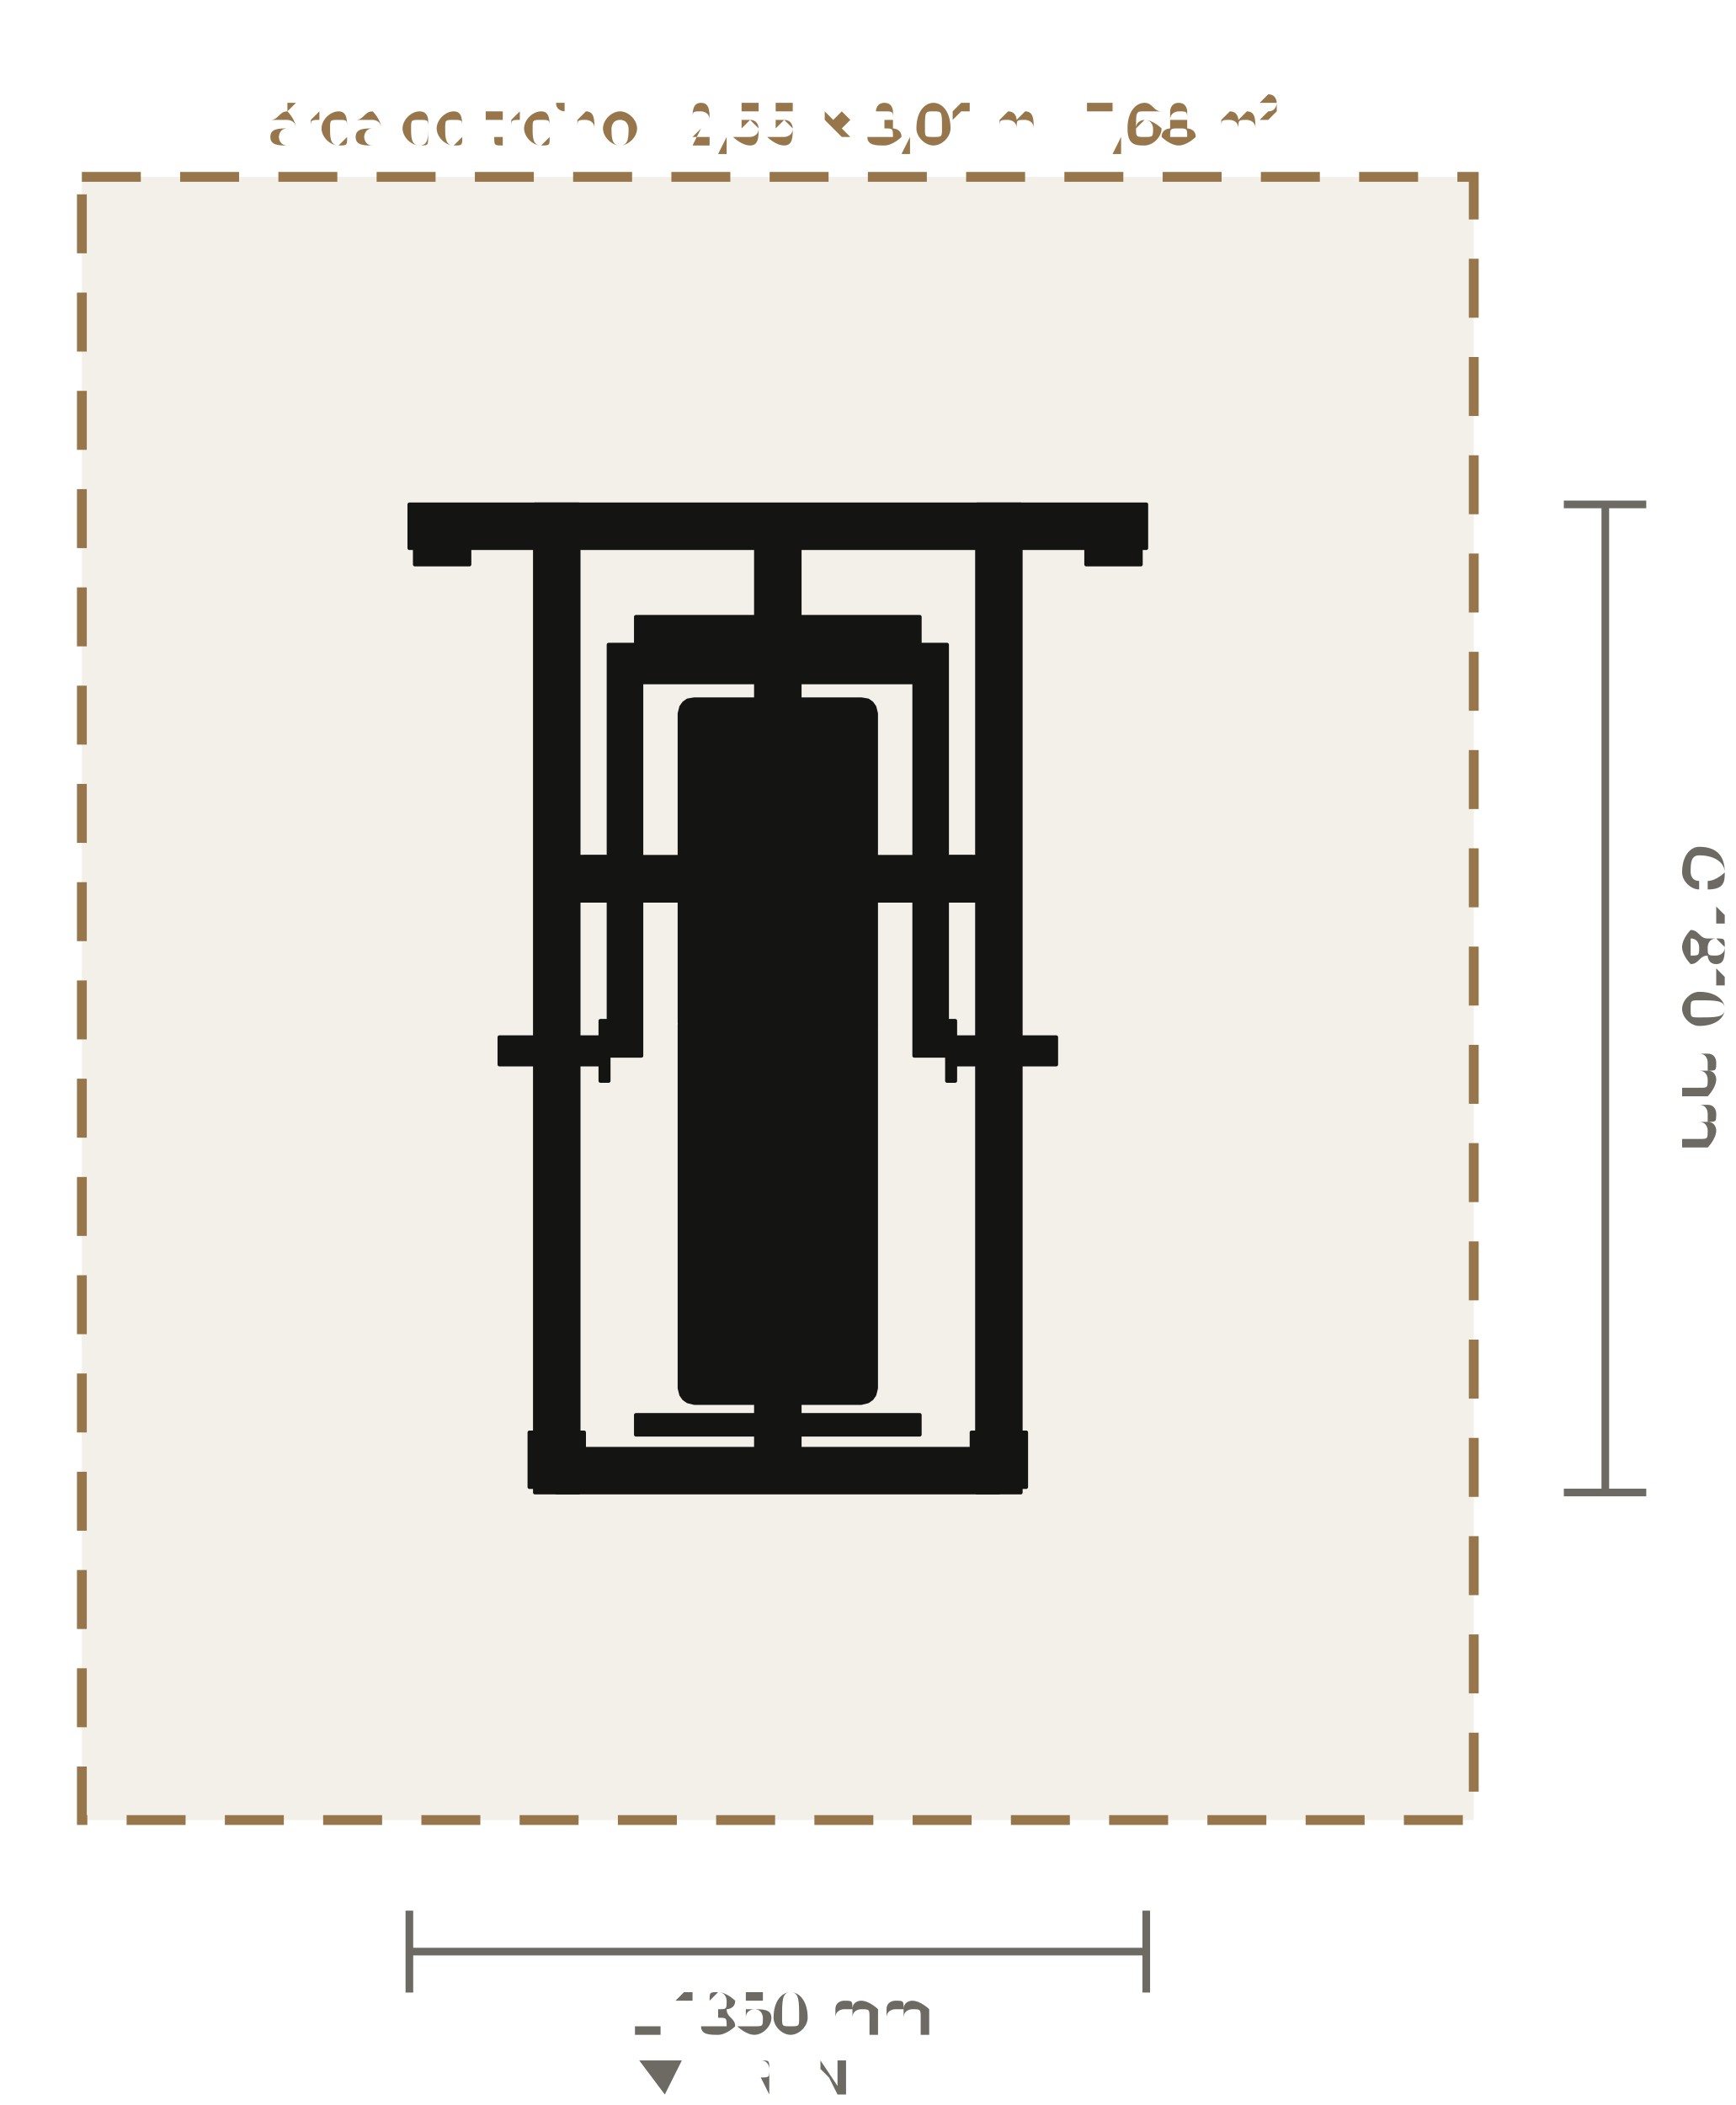
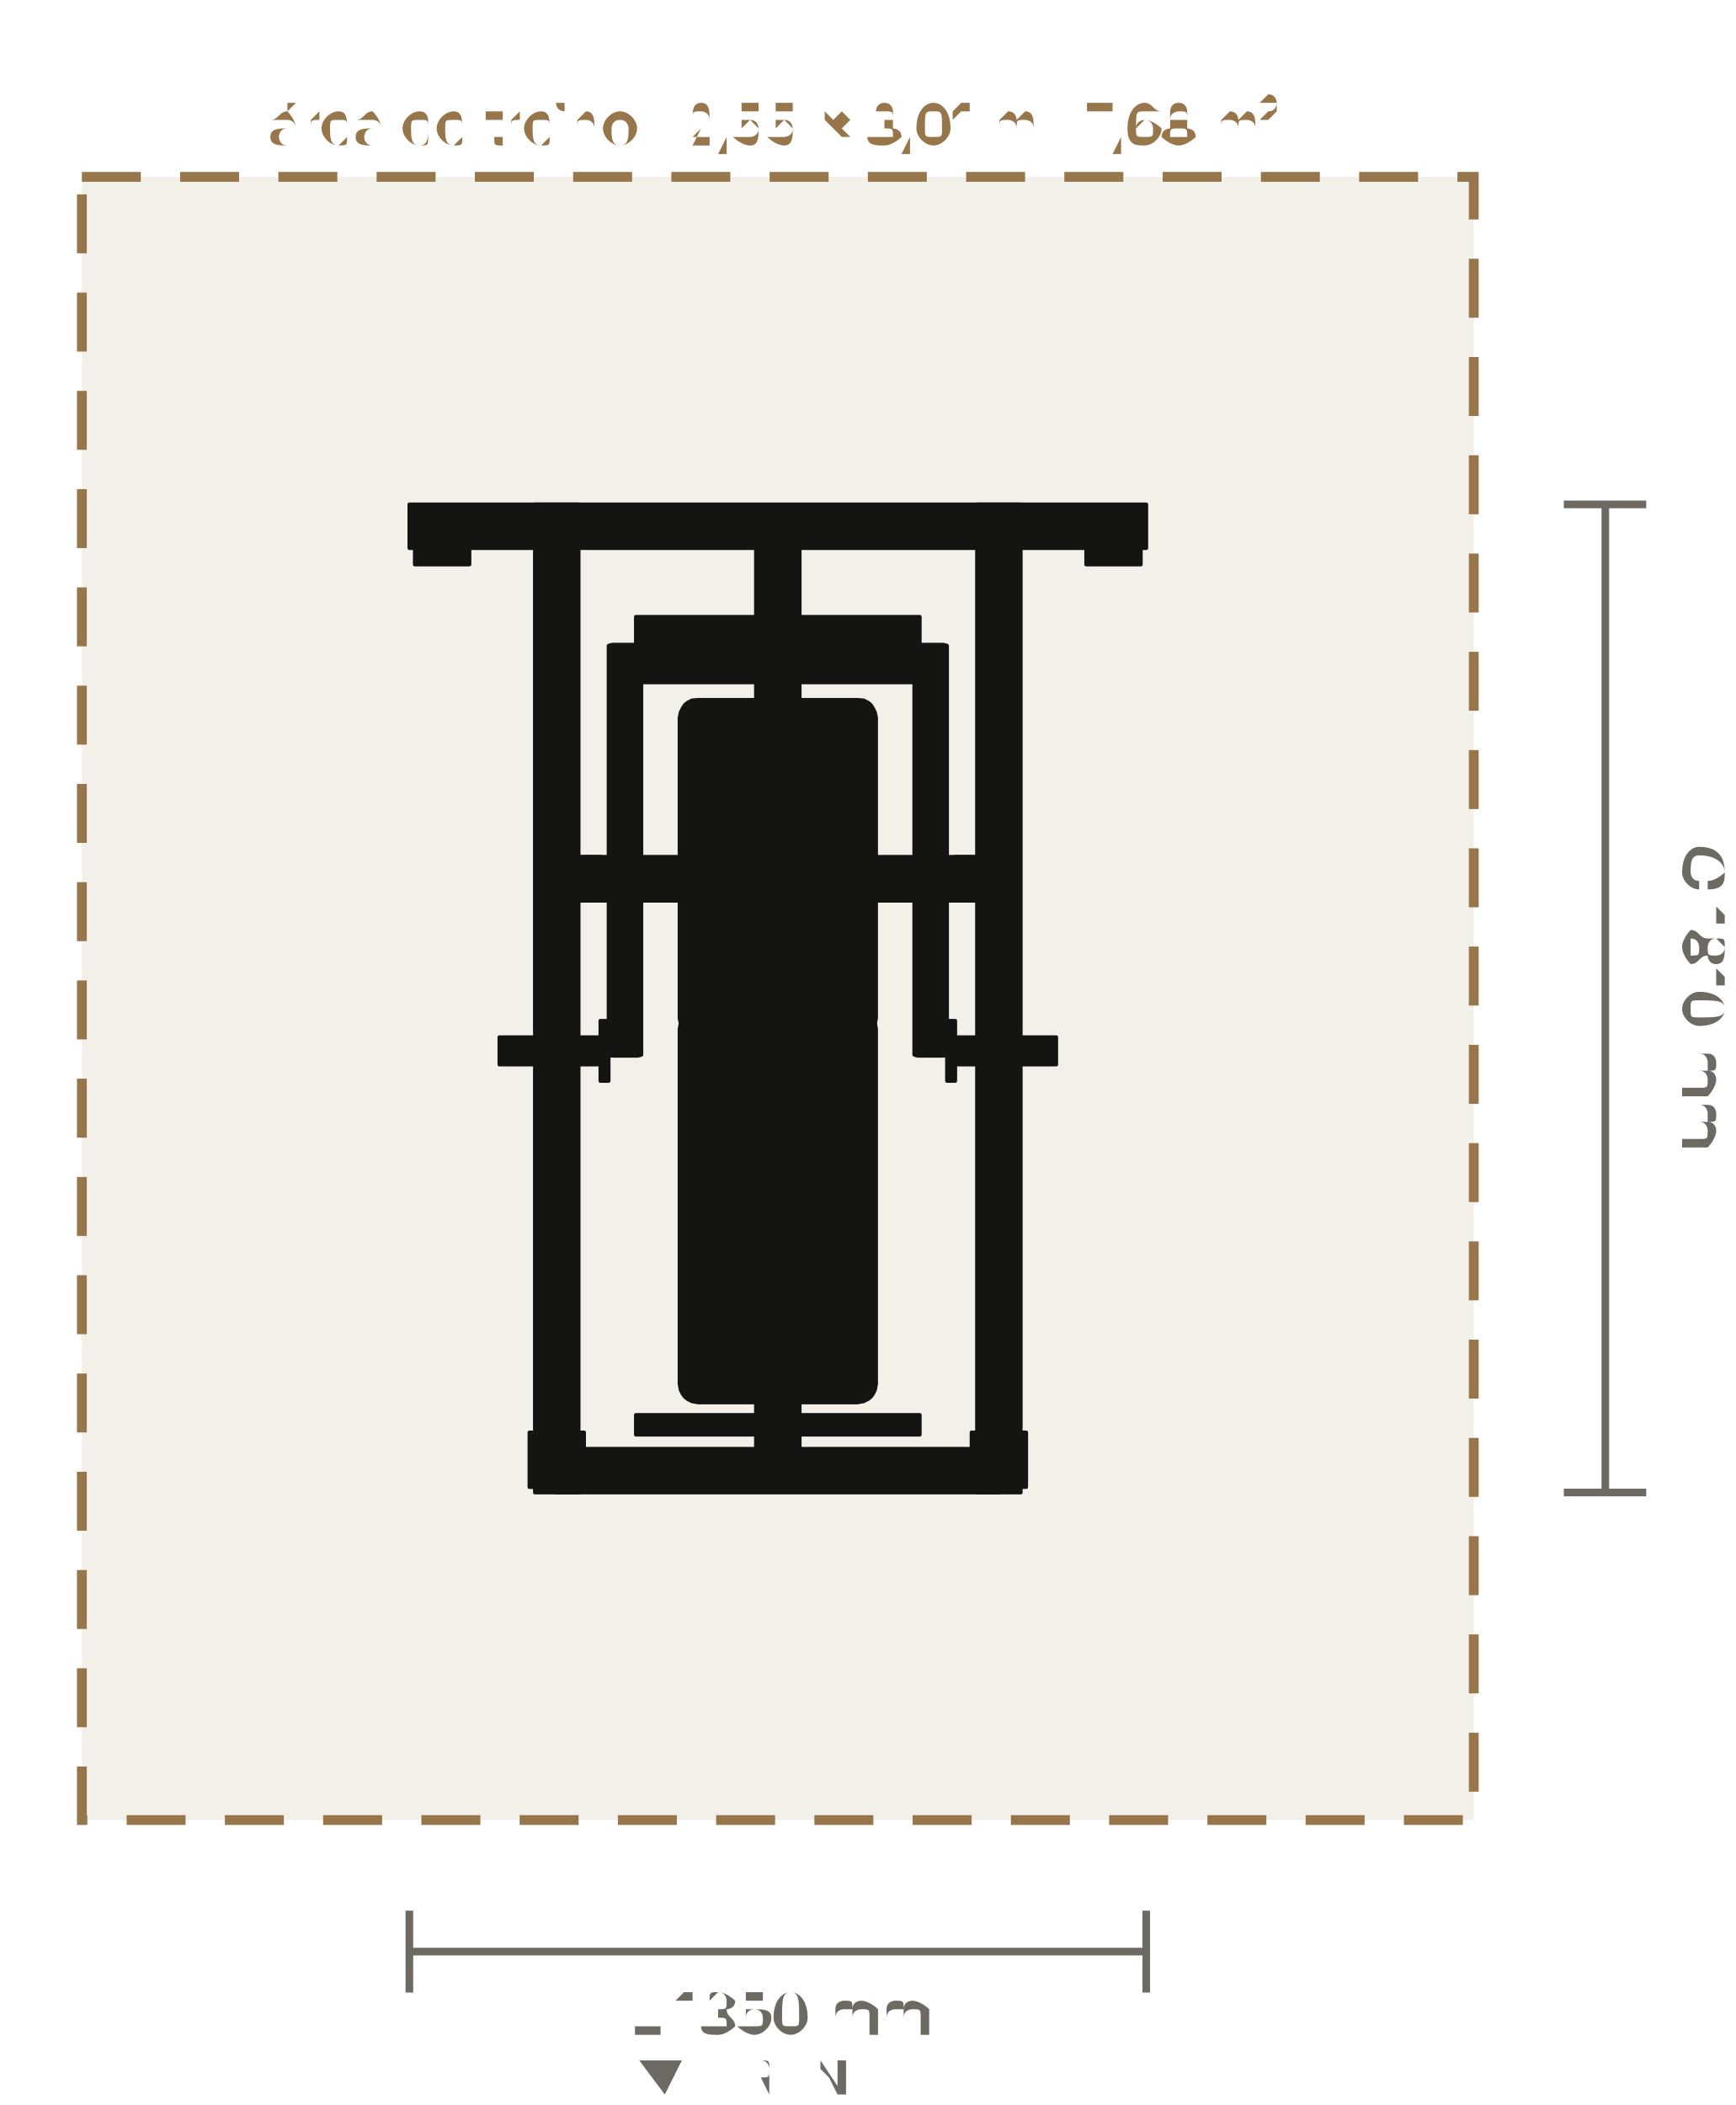
<svg xmlns="http://www.w3.org/2000/svg" viewBox="-1.425 -1.829 3.18 3.856" role="img" aria-label="Planta do Mesa Flexora de Peso Livre (LD-A021): 1350 × 1810 mm, com 60 cm de área de treino em volta" data-equipment="LD-A021" data-unit="m">
  <rect class="eq-zone" x="-1.275" y="-1.505" width="2.55" height="3.01" style="fill:#96764a;fill-opacity:.12;stroke:#96764a;stroke-width:0.018;stroke-dasharray:0.108 0.072" />
  <text class="eq-zone-label" x="0" y="-1.559" style="font-family:Barlow,Inter,Arial,sans-serif;font-size:0.103px;fill:#96764a;text-anchor:middle">área de treino · 2,55 × 3,01 m · 7,68 m²</text>
  <g class="eq-parts">
    <polygon class="eq-part" points="-0.445,-0.905 -0.365,-0.905 -0.365,0.905 -0.445,0.905" style="fill:#141413;stroke:#141413;stroke-width:0.007;stroke-linejoin:round" />
    <polygon class="eq-part" points="-0.665,-0.895 -0.565,-0.895 -0.565,-0.795 -0.665,-0.795" style="fill:#141413;stroke:#141413;stroke-width:0.007;stroke-linejoin:round" />
    <polygon class="eq-part" points="-0.455,0.795 -0.355,0.795 -0.355,0.895 -0.455,0.895" style="fill:#141413;stroke:#141413;stroke-width:0.007;stroke-linejoin:round" />
    <polygon class="eq-part" points="0.365,-0.905 0.445,-0.905 0.445,0.905 0.365,0.905" style="fill:#141413;stroke:#141413;stroke-width:0.007;stroke-linejoin:round" />
    <polygon class="eq-part" points="0.565,-0.895 0.665,-0.895 0.665,-0.795 0.565,-0.795" style="fill:#141413;stroke:#141413;stroke-width:0.007;stroke-linejoin:round" />
    <polygon class="eq-part" points="0.355,0.795 0.455,0.795 0.455,0.895 0.355,0.895" style="fill:#141413;stroke:#141413;stroke-width:0.007;stroke-linejoin:round" />
    <polygon class="eq-part" points="-0.675,-0.905 0.675,-0.905 0.675,-0.825 -0.675,-0.825" style="fill:#141413;stroke:#141413;stroke-width:0.007;stroke-linejoin:round" />
    <polygon class="eq-part" points="-0.405,0.825 0.405,0.825 0.405,0.905 -0.405,0.905" style="fill:#141413;stroke:#141413;stroke-width:0.007;stroke-linejoin:round" />
    <polygon class="eq-part" points="-0.04,-0.865 0.04,-0.865 0.04,0.865 -0.04,0.865" style="fill:#141413;stroke:#141413;stroke-width:0.007;stroke-linejoin:round" />
-     <polygon class="eq-part" points="-0.18,0.048 -0.177,0.036 -0.172,0.029 -0.165,0.024 -0.153,0.021 0.153,0.021 0.165,0.024 0.172,0.029 0.177,0.036 0.18,0.048 0.18,0.714 0.177,0.726 0.172,0.733 0.165,0.738 0.153,0.741 -0.153,0.741 -0.165,0.738 -0.172,0.733 -0.177,0.726 -0.18,0.714" style="fill:#141413;stroke:#141413;stroke-width:0.007;stroke-linejoin:round" />
-     <polygon class="eq-part" points="-0.18,-0.522 -0.177,-0.534 -0.172,-0.541 -0.165,-0.546 -0.153,-0.548 0.153,-0.548 0.165,-0.546 0.172,-0.541 0.177,-0.534 0.18,-0.522 0.18,0.044 0.177,0.056 0.172,0.063 0.165,0.068 0.153,0.07 -0.153,0.07 -0.165,0.068 -0.172,0.063 -0.177,0.056 -0.18,0.044" style="fill:#141413;stroke:#141413;stroke-width:0.007;stroke-linejoin:round" />
+     <polygon class="eq-part" points="-0.18,0.056 -0.178,0.045 -0.174,0.037 -0.17,0.032 -0.165,0.028 -0.157,0.024 -0.146,0.022 0.146,0.022 0.157,0.024 0.165,0.028 0.17,0.032 0.174,0.037 0.178,0.045 0.18,0.056 0.18,0.706 0.178,0.717 0.174,0.725 0.17,0.73 0.165,0.734 0.157,0.738 0.146,0.74 -0.146,0.74 -0.157,0.738 -0.165,0.734 -0.17,0.73 -0.174,0.725 -0.178,0.717 -0.18,0.706" style="fill:#141413;stroke:#141413;stroke-width:0.007;stroke-linejoin:round" />
+     <polygon class="eq-part" points="-0.18,-0.514 -0.178,-0.524 -0.174,-0.532 -0.17,-0.538 -0.165,-0.542 -0.157,-0.546 -0.146,-0.547 0.146,-0.547 0.157,-0.546 0.165,-0.542 0.17,-0.538 0.174,-0.532 0.178,-0.524 0.18,-0.514 0.18,0.036 0.178,0.046 0.174,0.054 0.17,0.06 0.165,0.064 0.157,0.068 0.146,0.07 -0.146,0.07 -0.157,0.068 -0.165,0.064 -0.17,0.06 -0.174,0.054 -0.178,0.046 -0.18,0.036" style="fill:#141413;stroke:#141413;stroke-width:0.007;stroke-linejoin:round" />
    <polygon class="eq-part" points="-0.03,-0.519 0.03,-0.519 0.03,0.681 -0.03,0.681" style="fill:#141413;stroke:#141413;stroke-width:0.007;stroke-linejoin:round" />
-     <polygon class="eq-part" points="-0.035,0.496 0.035,0.496 0.035,0.566 -0.035,0.566" style="fill:#141413;stroke:#141413;stroke-width:0.007;stroke-linejoin:round" />
-     <polygon class="eq-part" points="-0.035,-0.304 0.035,-0.304 0.035,-0.234 -0.035,-0.234" style="fill:#141413;stroke:#141413;stroke-width:0.007;stroke-linejoin:round" />
-     <polygon class="eq-part" points="-0.02,0.667 0.02,0.667 0.02,0.795 -0.02,0.795" style="fill:#141413;stroke:#141413;stroke-width:0.007;stroke-linejoin:round" />
+     <polygon class="eq-part" points="-0.035,0.508 -0.035,0.505 -0.033,0.502 -0.032,0.499 -0.029,0.498 -0.026,0.496 -0.023,0.496 0.023,0.496 0.026,0.496 0.029,0.498 0.032,0.499 0.033,0.502 0.035,0.505 0.035,0.508 0.035,0.554 0.035,0.557 0.033,0.56 0.032,0.562 0.029,0.564 0.026,0.566 0.023,0.566 -0.023,0.566 -0.026,0.566 -0.029,0.564 -0.032,0.562 -0.033,0.56 -0.035,0.557 -0.035,0.554" style="fill:#141413;stroke:#141413;stroke-width:0.007;stroke-linejoin:round" />
+     <polygon class="eq-part" points="-0.035,-0.292 -0.035,-0.295 -0.033,-0.298 -0.032,-0.3 -0.029,-0.302 -0.026,-0.304 -0.023,-0.304 0.023,-0.304 0.026,-0.304 0.029,-0.302 0.032,-0.3 0.033,-0.298 0.035,-0.295 0.035,-0.292 0.035,-0.246 0.035,-0.243 0.033,-0.24 0.032,-0.237 0.029,-0.236 0.026,-0.234 0.023,-0.234 -0.023,-0.234 -0.026,-0.234 -0.029,-0.236 -0.032,-0.237 -0.033,-0.24 -0.035,-0.243 -0.035,-0.246" style="fill:#141413;stroke:#141413;stroke-width:0.007;stroke-linejoin:round" />
+     <polygon class="eq-part" points="-0.02,0.674 -0.02,0.672 -0.019,0.67 -0.017,0.669 -0.015,0.668 -0.013,0.667 -0.01,0.667 0.01,0.667 0.013,0.667 0.015,0.668 0.017,0.669 0.019,0.67 0.02,0.672 0.02,0.674 0.02,0.788 0.02,0.79 0.019,0.792 0.017,0.793 0.015,0.794 0.013,0.795 0.01,0.795 -0.01,0.795 -0.013,0.795 -0.015,0.794 -0.017,0.793 -0.019,0.792 -0.02,0.79 -0.02,0.788" style="fill:#141413;stroke:#141413;stroke-width:0.007;stroke-linejoin:round" />
    <polygon class="eq-part" points="-0.26,0.763 0.26,0.763 0.26,0.799 -0.26,0.799" style="fill:#141413;stroke:#141413;stroke-width:0.007;stroke-linejoin:round" />
    <polygon class="eq-part" points="-0.04,-0.259 0.04,-0.259 0.04,-0.179 -0.04,-0.179" style="fill:#141413;stroke:#141413;stroke-width:0.007;stroke-linejoin:round" />
-     <polygon class="eq-part" points="0.25,-0.648 0.31,-0.648 0.31,-0.209 0.25,-0.209" style="fill:#141413;stroke:#141413;stroke-width:0.007;stroke-linejoin:round" />
-     <polygon class="eq-part" points="0.25,-0.229 0.31,-0.229 0.31,0.105 0.25,0.105" style="fill:#141413;stroke:#141413;stroke-width:0.007;stroke-linejoin:round" />
+     <polygon class="eq-part" points="0.25,-0.645 0.25,-0.646 0.252,-0.647 0.254,-0.647 0.256,-0.648 0.259,-0.648 0.262,-0.648 0.298,-0.648 0.301,-0.648 0.304,-0.648 0.306,-0.647 0.308,-0.647 0.31,-0.646 0.31,-0.645 0.31,-0.213 0.31,-0.212 0.308,-0.211 0.306,-0.211 0.304,-0.21 0.301,-0.21 0.298,-0.209 0.262,-0.209 0.259,-0.21 0.256,-0.21 0.254,-0.211 0.252,-0.211 0.25,-0.212 0.25,-0.213" style="fill:#141413;stroke:#141413;stroke-width:0.007;stroke-linejoin:round" />
+     <polygon class="eq-part" points="0.25,-0.225 0.25,-0.226 0.252,-0.227 0.254,-0.227 0.256,-0.228 0.259,-0.228 0.262,-0.229 0.298,-0.229 0.301,-0.228 0.304,-0.228 0.306,-0.227 0.308,-0.227 0.31,-0.226 0.31,-0.225 0.31,0.102 0.31,0.103 0.308,0.104 0.306,0.104 0.304,0.105 0.301,0.105 0.298,0.105 0.262,0.105 0.259,0.105 0.256,0.105 0.254,0.104 0.252,0.104 0.25,0.103 0.25,0.102" style="fill:#141413;stroke:#141413;stroke-width:0.007;stroke-linejoin:round" />
    <polygon class="eq-part" points="0.31,0.041 0.325,0.041 0.325,0.151 0.31,0.151" style="fill:#141413;stroke:#141413;stroke-width:0.007;stroke-linejoin:round" />
    <polygon class="eq-part" points="0.325,0.071 0.51,0.071 0.51,0.121 0.325,0.121" style="fill:#141413;stroke:#141413;stroke-width:0.007;stroke-linejoin:round" />
-     <polygon class="eq-part" points="-0.31,-0.648 -0.25,-0.648 -0.25,-0.209 -0.31,-0.209" style="fill:#141413;stroke:#141413;stroke-width:0.007;stroke-linejoin:round" />
-     <polygon class="eq-part" points="-0.31,-0.229 -0.25,-0.229 -0.25,0.105 -0.31,0.105" style="fill:#141413;stroke:#141413;stroke-width:0.007;stroke-linejoin:round" />
+     <polygon class="eq-part" points="-0.31,-0.645 -0.31,-0.646 -0.308,-0.647 -0.306,-0.647 -0.304,-0.648 -0.301,-0.648 -0.298,-0.648 -0.262,-0.648 -0.259,-0.648 -0.256,-0.648 -0.254,-0.647 -0.252,-0.647 -0.25,-0.646 -0.25,-0.645 -0.25,-0.213 -0.25,-0.212 -0.252,-0.211 -0.254,-0.211 -0.256,-0.21 -0.259,-0.21 -0.262,-0.209 -0.298,-0.209 -0.301,-0.21 -0.304,-0.21 -0.306,-0.211 -0.308,-0.211 -0.31,-0.212 -0.31,-0.213" style="fill:#141413;stroke:#141413;stroke-width:0.007;stroke-linejoin:round" />
+     <polygon class="eq-part" points="-0.31,-0.225 -0.31,-0.226 -0.308,-0.227 -0.306,-0.227 -0.304,-0.228 -0.301,-0.228 -0.298,-0.229 -0.262,-0.229 -0.259,-0.228 -0.256,-0.228 -0.254,-0.227 -0.252,-0.227 -0.25,-0.226 -0.25,-0.225 -0.25,0.102 -0.25,0.103 -0.252,0.104 -0.254,0.104 -0.256,0.105 -0.259,0.105 -0.262,0.105 -0.298,0.105 -0.301,0.105 -0.304,0.105 -0.306,0.104 -0.308,0.104 -0.31,0.103 -0.31,0.102" style="fill:#141413;stroke:#141413;stroke-width:0.007;stroke-linejoin:round" />
    <polygon class="eq-part" points="-0.325,0.041 -0.31,0.041 -0.31,0.151 -0.325,0.151" style="fill:#141413;stroke:#141413;stroke-width:0.007;stroke-linejoin:round" />
    <polygon class="eq-part" points="-0.51,0.071 -0.325,0.071 -0.325,0.121 -0.51,0.121" style="fill:#141413;stroke:#141413;stroke-width:0.007;stroke-linejoin:round" />
    <polygon class="eq-part" points="-0.28,-0.241 0.28,-0.241 0.28,-0.197 -0.28,-0.197" style="fill:#141413;stroke:#141413;stroke-width:0.007;stroke-linejoin:round" />
    <polygon class="eq-part" points="-0.26,-0.699 0.26,-0.699 0.26,-0.579 -0.26,-0.579" style="fill:#141413;stroke:#141413;stroke-width:0.007;stroke-linejoin:round" />
-     <polygon class="eq-part" points="0.315,-0.259 0.395,-0.259 0.395,-0.179 0.315,-0.179" style="fill:#141413;stroke:#141413;stroke-width:0.007;stroke-linejoin:round" />
-     <polygon class="eq-part" points="-0.395,-0.259 -0.315,-0.259 -0.315,-0.179 -0.395,-0.179" style="fill:#141413;stroke:#141413;stroke-width:0.007;stroke-linejoin:round" />
+     <polygon class="eq-part" points="0.315,-0.247 0.315,-0.25 0.317,-0.253 0.319,-0.256 0.321,-0.257 0.324,-0.259 0.327,-0.259 0.383,-0.259 0.386,-0.259 0.389,-0.257 0.392,-0.256 0.393,-0.253 0.395,-0.25 0.395,-0.247 0.395,-0.191 0.395,-0.188 0.393,-0.185 0.392,-0.182 0.389,-0.181 0.386,-0.179 0.383,-0.179 0.327,-0.179 0.324,-0.179 0.321,-0.181 0.319,-0.182 0.317,-0.185 0.315,-0.188 0.315,-0.191" style="fill:#141413;stroke:#141413;stroke-width:0.007;stroke-linejoin:round" />
+     <polygon class="eq-part" points="-0.395,-0.247 -0.395,-0.25 -0.393,-0.253 -0.392,-0.256 -0.389,-0.257 -0.386,-0.259 -0.383,-0.259 -0.327,-0.259 -0.324,-0.259 -0.321,-0.257 -0.319,-0.256 -0.317,-0.253 -0.315,-0.25 -0.315,-0.247 -0.315,-0.191 -0.315,-0.188 -0.317,-0.185 -0.319,-0.182 -0.321,-0.181 -0.324,-0.179 -0.327,-0.179 -0.383,-0.179 -0.386,-0.179 -0.389,-0.181 -0.392,-0.182 -0.393,-0.185 -0.395,-0.188 -0.395,-0.191" style="fill:#141413;stroke:#141413;stroke-width:0.007;stroke-linejoin:round" />
    <polygon class="eq-part" points="-0.405,-0.259 0.405,-0.259 0.405,-0.179 -0.405,-0.179" style="fill:#141413;stroke:#141413;stroke-width:0.007;stroke-linejoin:round" />
-     <polygon class="eq-part" points="0.315,-0.259 0.395,-0.259 0.395,-0.179 0.315,-0.179" style="fill:#141413;stroke:#141413;stroke-width:0.007;stroke-linejoin:round" />
-     <polygon class="eq-part" points="-0.395,-0.259 -0.315,-0.259 -0.315,-0.179 -0.395,-0.179" style="fill:#141413;stroke:#141413;stroke-width:0.007;stroke-linejoin:round" />
+     <polygon class="eq-part" points="0.315,-0.247 0.315,-0.25 0.317,-0.253 0.319,-0.256 0.321,-0.257 0.324,-0.259 0.327,-0.259 0.383,-0.259 0.386,-0.259 0.389,-0.257 0.392,-0.256 0.393,-0.253 0.395,-0.25 0.395,-0.247 0.395,-0.191 0.395,-0.188 0.393,-0.185 0.392,-0.182 0.389,-0.181 0.386,-0.179 0.383,-0.179 0.327,-0.179 0.324,-0.179 0.321,-0.181 0.319,-0.182 0.317,-0.185 0.315,-0.188 0.315,-0.191" style="fill:#141413;stroke:#141413;stroke-width:0.007;stroke-linejoin:round" />
+     <polygon class="eq-part" points="-0.395,-0.247 -0.395,-0.25 -0.393,-0.253 -0.392,-0.256 -0.389,-0.257 -0.386,-0.259 -0.383,-0.259 -0.327,-0.259 -0.324,-0.259 -0.321,-0.257 -0.319,-0.256 -0.317,-0.253 -0.315,-0.25 -0.315,-0.247 -0.315,-0.191 -0.315,-0.188 -0.317,-0.185 -0.319,-0.182 -0.321,-0.181 -0.324,-0.179 -0.327,-0.179 -0.383,-0.179 -0.386,-0.179 -0.389,-0.181 -0.392,-0.182 -0.393,-0.185 -0.395,-0.188 -0.395,-0.191" style="fill:#141413;stroke:#141413;stroke-width:0.007;stroke-linejoin:round" />
    <polygon class="eq-part" points="-0.355,-0.259 0.355,-0.259 0.355,-0.179 -0.355,-0.179" style="fill:#141413;stroke:#141413;stroke-width:0.007;stroke-linejoin:round" />
  </g>
  <line class="eq-dim" x1="-0.675" y1="1.746" x2="0.675" y2="1.746" style="stroke:#6d6a63;stroke-width:0.014" />
  <line class="eq-dim" x1="-0.675" y1="1.671" x2="-0.675" y2="1.821" style="stroke:#6d6a63;stroke-width:0.014" />
  <line class="eq-dim" x1="0.675" y1="1.671" x2="0.675" y2="1.821" style="stroke:#6d6a63;stroke-width:0.014" />
  <text class="eq-text" x="0" y="1.897" style="font-family:Barlow,Inter,Arial,sans-serif;font-size:0.108px;fill:#6d6a63;text-anchor:middle">L 1350 mm</text>
  <line class="eq-dim" x1="1.516" y1="-0.905" x2="1.516" y2="0.905" style="stroke:#6d6a63;stroke-width:0.014" />
  <line class="eq-dim" x1="1.44" y1="-0.905" x2="1.591" y2="-0.905" style="stroke:#6d6a63;stroke-width:0.014" />
  <line class="eq-dim" x1="1.44" y1="0.905" x2="1.591" y2="0.905" style="stroke:#6d6a63;stroke-width:0.014" />
  <text class="eq-text" x="1.657" y="0" transform="rotate(90 1.6567 0)" style="font-family:Barlow,Inter,Arial,sans-serif;font-size:0.108px;fill:#6d6a63;text-anchor:middle">C 1810 mm</text>
  <text class="eq-text" x="0" y="2.006" style="font-family:Barlow,Inter,Arial,sans-serif;font-size:0.108px;fill:#6d6a63;text-anchor:middle;font-size:0.087px;letter-spacing:.1em">▼ FRENTE</text>
</svg>
